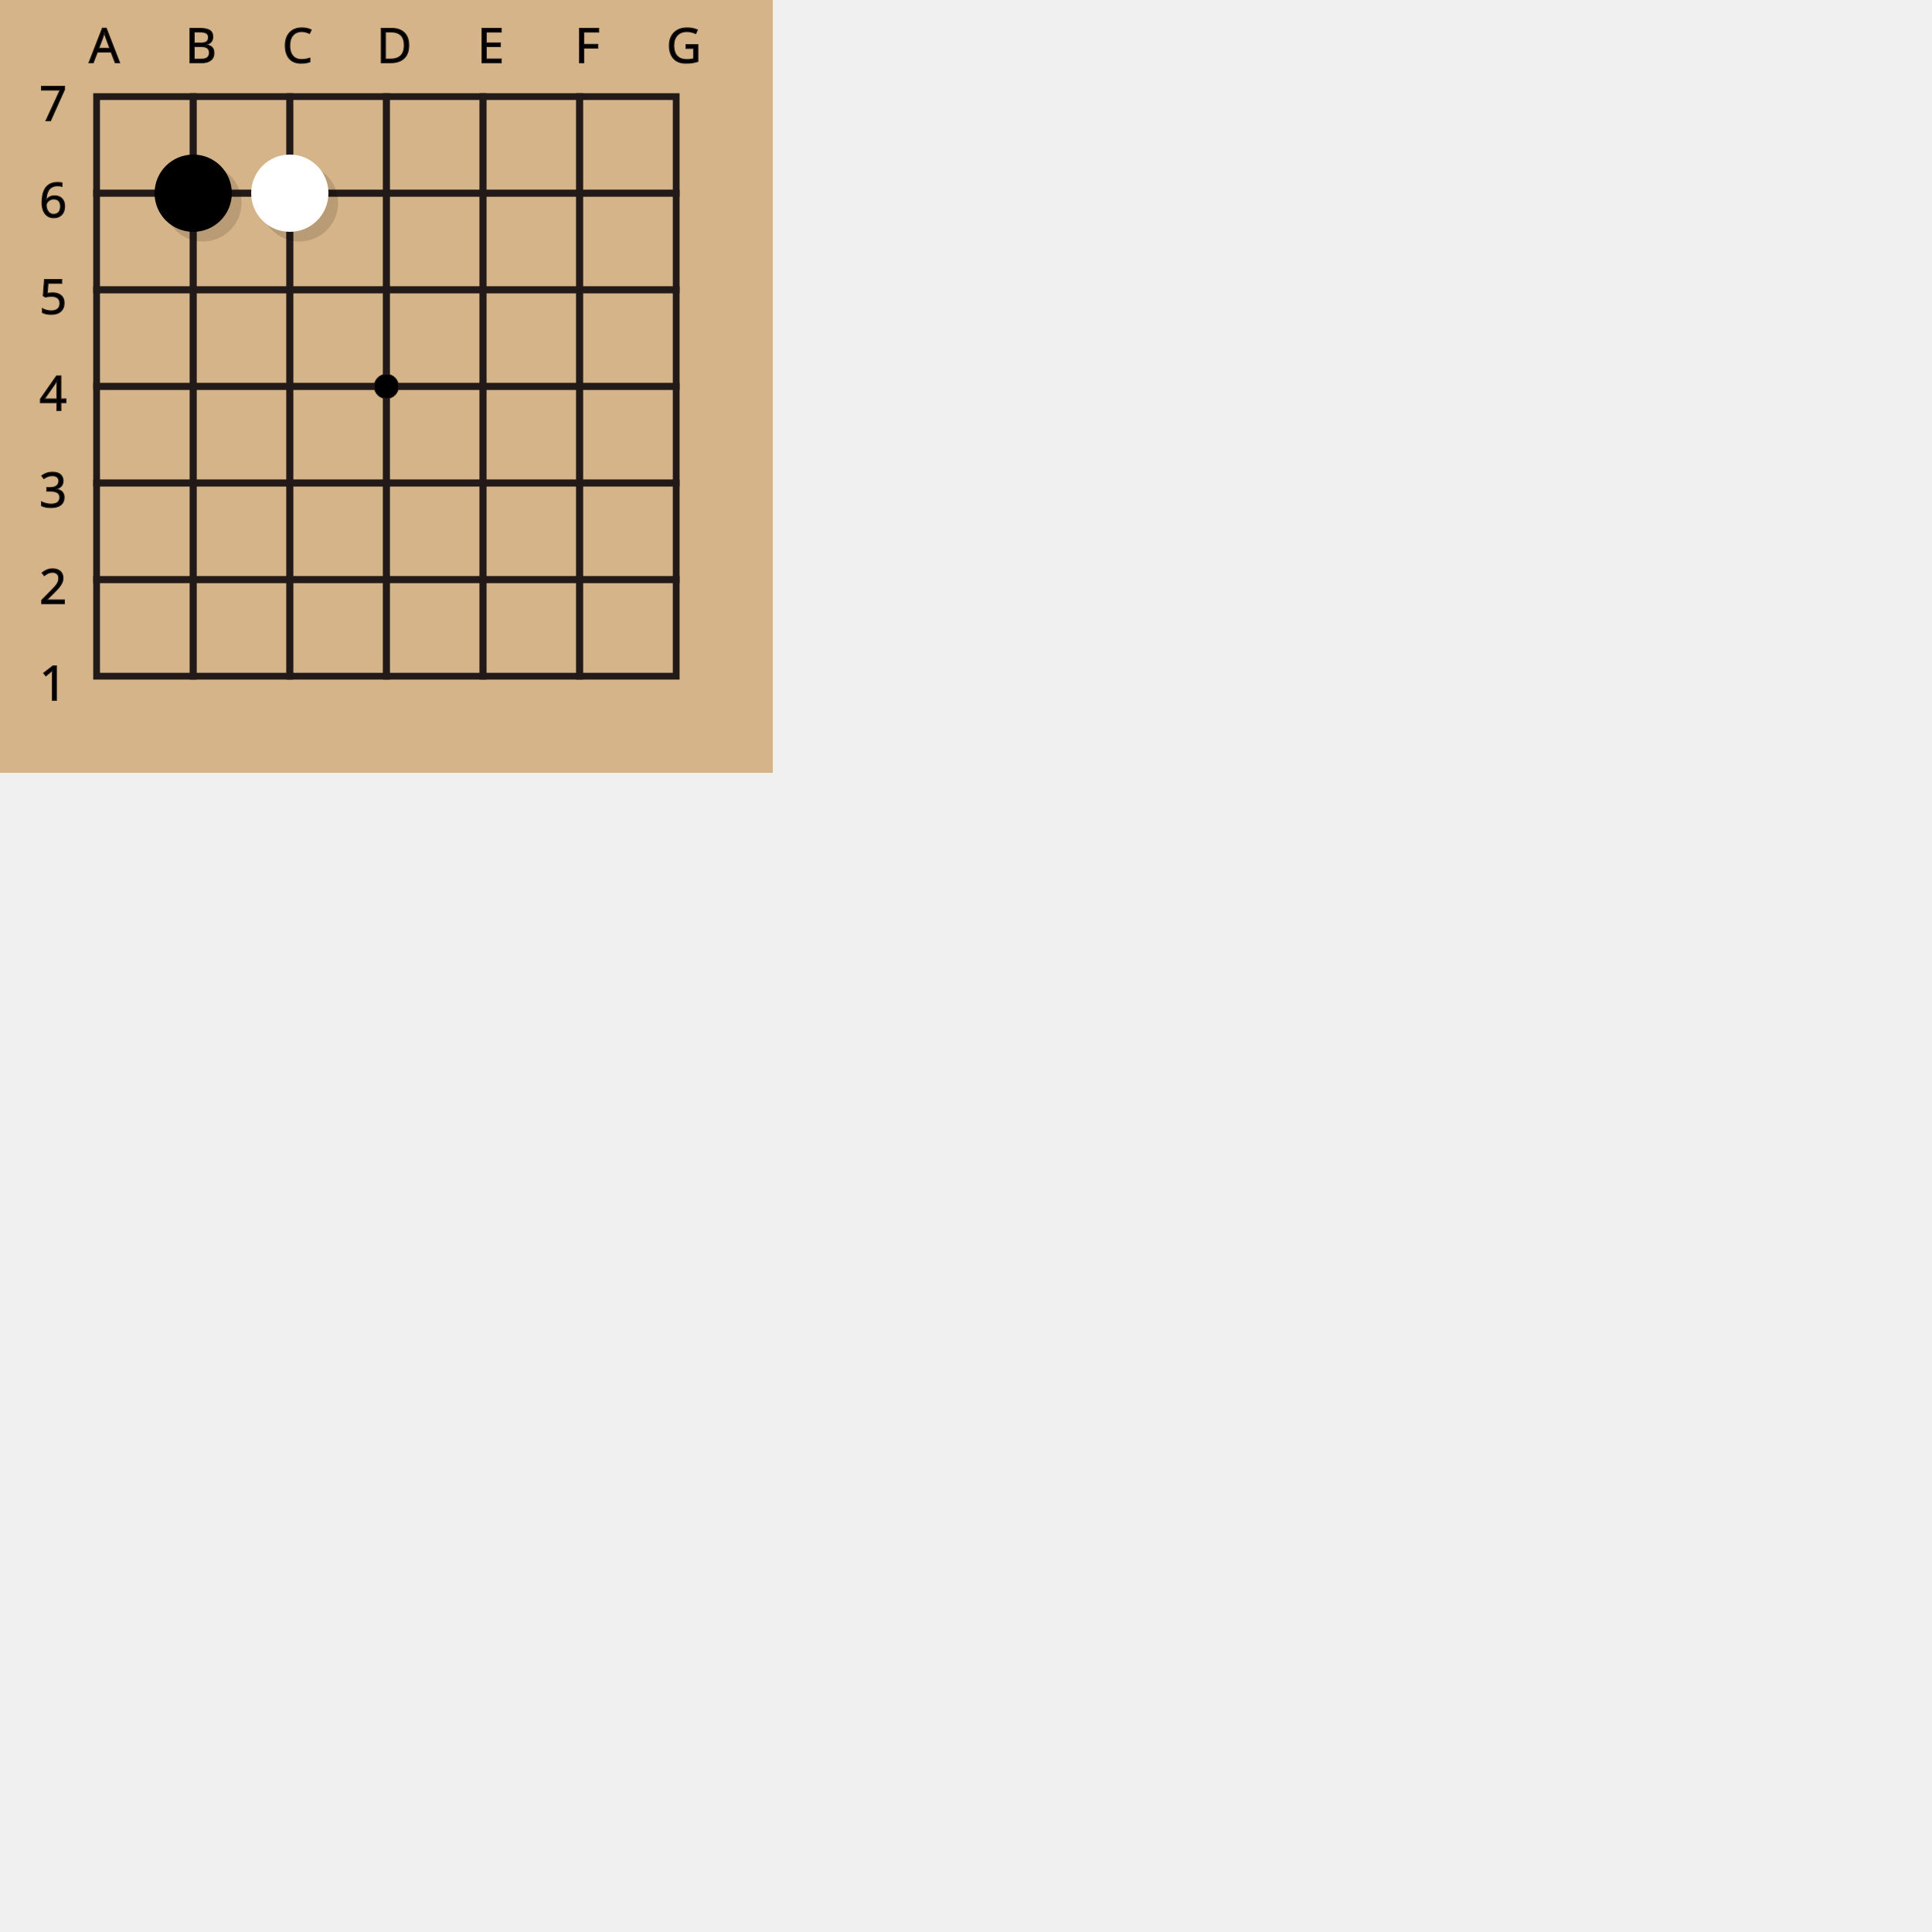
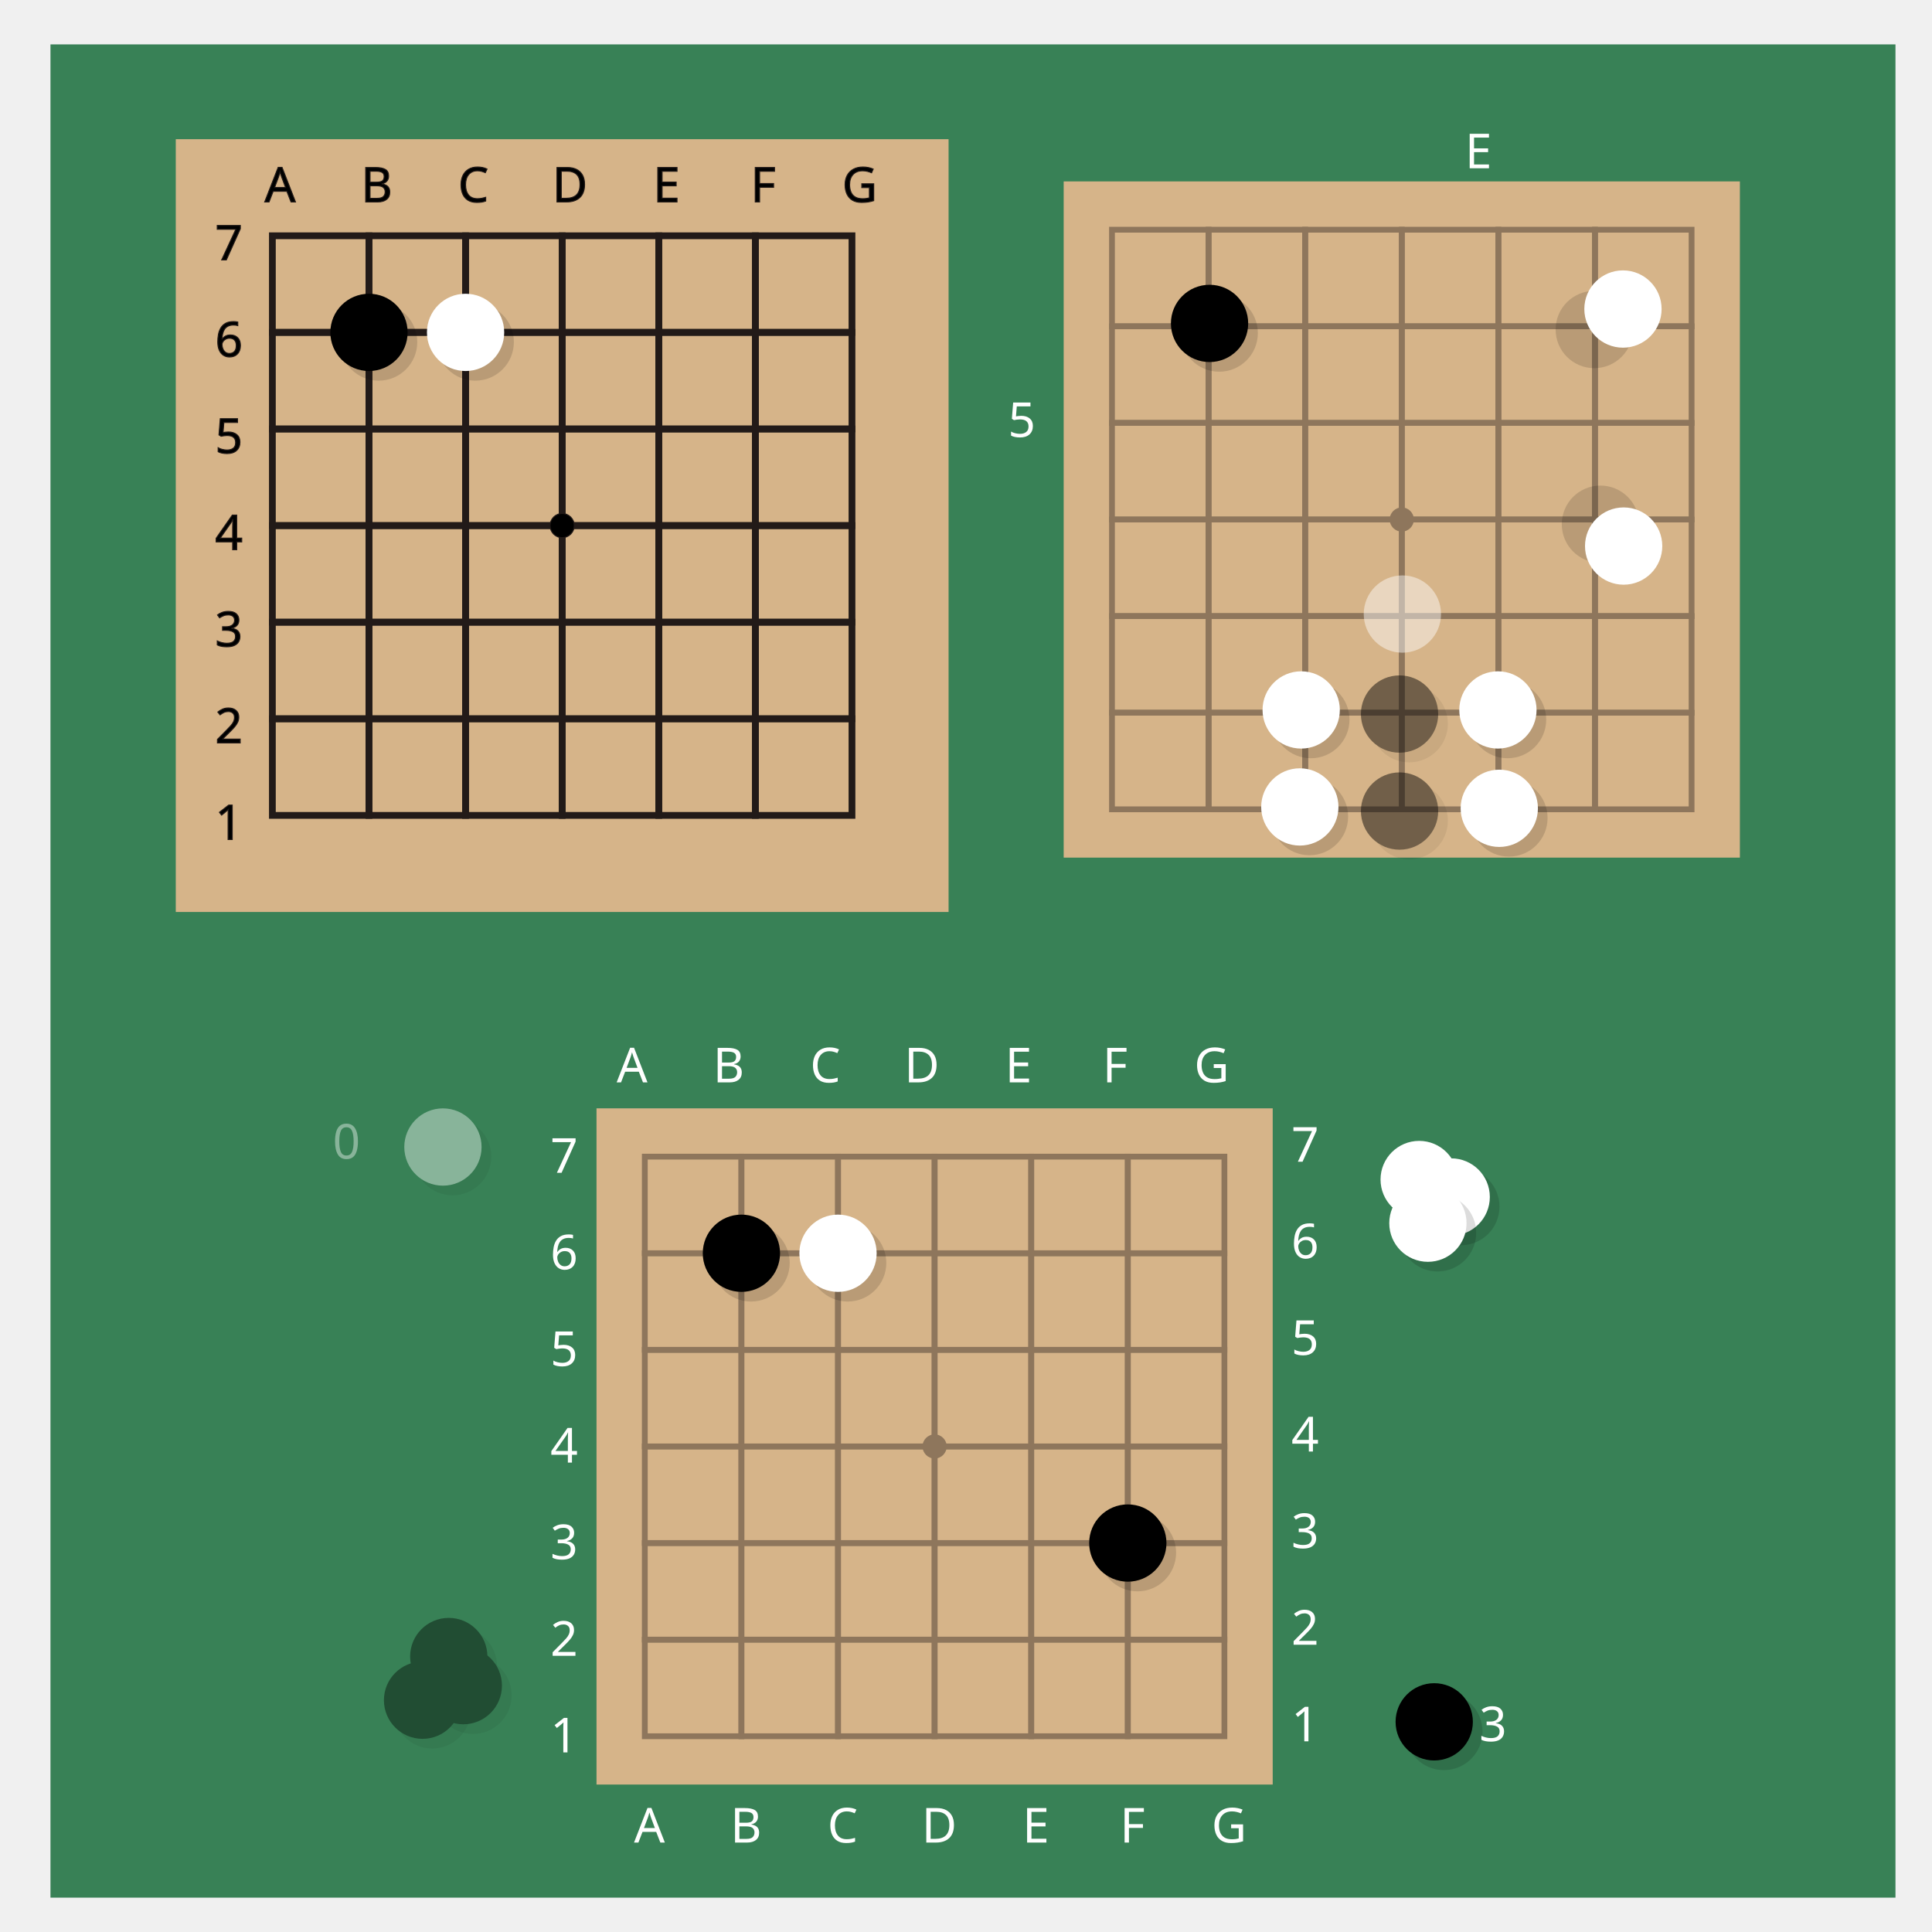
- <svg xmlns="http://www.w3.org/2000/svg" width="1000" height="1000">
-   <g transform="translate(0 0) scale(0.5)">
+ <svg xmlns="http://www.w3.org/2000/svg" width="1000" height="1000" id="svg2" version="1.1">
+   <rect id="table-7" x="26.123" y="22.98" width="954.973" height="959.235" style="fill:#388156" />
+   <g transform="matrix(0.5,0,0,0.5,283.7515,548.6782)" id="g4430">
    <g id="board">
-       <rect style="fill:#d6b489;" x="0" y="0" width="800" height="800" />
-       <g>
-         <text font-family="Verdana" font-size="50" x="108" y="65" text-anchor="middle" style="stroke:#221a18;">
-           A
-         </text>
-         <text font-family="Verdana" font-size="50" x="208" y="65" text-anchor="middle" style="stroke:#221a18;">
-           B
-         </text>
-         <text font-family="Verdana" font-size="50" x="308" y="65" text-anchor="middle" style="stroke:#221a18;">
-           C
-         </text>
-         <text font-family="Verdana" font-size="50" x="408" y="65" text-anchor="middle" style="stroke:#221a18;">
-           D
-         </text>
-         <text font-family="Verdana" font-size="50" x="508" y="65" text-anchor="middle" style="stroke:#221a18;">
-           E
-         </text>
-         <text font-family="Verdana" font-size="50" x="608" y="65" text-anchor="middle" style="stroke:#221a18;">
-           F
-         </text>
-         <text font-family="Verdana" font-size="50" x="708" y="65" text-anchor="middle" style="stroke:#221a18;">
-           G
-         </text>
-       </g>
-       <g>
-         <text font-family="Verdana" font-size="50" x="55" y="125" text-anchor="middle" style="stroke:#221a18;">
-           7
-         </text>
-         <text font-family="Verdana" font-size="50" x="55" y="225" text-anchor="middle" style="stroke:#221a18;">
-           6
-         </text>
-         <text font-family="Verdana" font-size="50" x="55" y="325" text-anchor="middle" style="stroke:#221a18;">
-           5
-         </text>
-         <text font-family="Verdana" font-size="50" x="55" y="425" text-anchor="middle" style="stroke:#221a18;">
-           4
-         </text>
-         <text font-family="Verdana" font-size="50" x="55" y="525" text-anchor="middle" style="stroke:#221a18;">
-           3
-         </text>
-         <text font-family="Verdana" font-size="50" x="55" y="625" text-anchor="middle" style="stroke:#221a18;">
-           2
-         </text>
-         <text font-family="Verdana" font-size="50" x="55" y="725" text-anchor="middle" style="stroke:#221a18;">
-           1
-         </text>
-       </g>
-       <g id="board-boxes">
-         <rect x="100" y="100" width="100" height="100" fill="none" style="stroke:#221a18;stroke-width:7;" />
-         <rect x="200" y="100" width="100" height="100" fill="none" style="stroke:#221a18;stroke-width:7;" />
-         <rect x="300" y="100" width="100" height="100" fill="none" style="stroke:#221a18;stroke-width:7;" />
-         <rect x="400" y="100" width="100" height="100" fill="none" style="stroke:#221a18;stroke-width:7;" />
-         <rect x="500" y="100" width="100" height="100" fill="none" style="stroke:#221a18;stroke-width:7;" />
-         <rect x="600" y="100" width="100" height="100" fill="none" style="stroke:#221a18;stroke-width:7;" />
-         <rect x="100" y="200" width="100" height="100" fill="none" style="stroke:#221a18;stroke-width:7;" />
-         <rect x="200" y="200" width="100" height="100" fill="none" style="stroke:#221a18;stroke-width:7;" />
-         <rect x="300" y="200" width="100" height="100" fill="none" style="stroke:#221a18;stroke-width:7;" />
-         <rect x="400" y="200" width="100" height="100" fill="none" style="stroke:#221a18;stroke-width:7;" />
-         <rect x="500" y="200" width="100" height="100" fill="none" style="stroke:#221a18;stroke-width:7;" />
-         <rect x="600" y="200" width="100" height="100" fill="none" style="stroke:#221a18;stroke-width:7;" />
-         <rect x="100" y="300" width="100" height="100" fill="none" style="stroke:#221a18;stroke-width:7;" />
-         <rect x="200" y="300" width="100" height="100" fill="none" style="stroke:#221a18;stroke-width:7;" />
-         <rect x="300" y="300" width="100" height="100" fill="none" style="stroke:#221a18;stroke-width:7;" />
-         <rect x="400" y="300" width="100" height="100" fill="none" style="stroke:#221a18;stroke-width:7;" />
-         <rect x="500" y="300" width="100" height="100" fill="none" style="stroke:#221a18;stroke-width:7;" />
-         <rect x="600" y="300" width="100" height="100" fill="none" style="stroke:#221a18;stroke-width:7;" />
-         <rect x="100" y="400" width="100" height="100" fill="none" style="stroke:#221a18;stroke-width:7;" />
-         <rect x="200" y="400" width="100" height="100" fill="none" style="stroke:#221a18;stroke-width:7;" />
-         <rect x="300" y="400" width="100" height="100" fill="none" style="stroke:#221a18;stroke-width:7;" />
-         <rect x="400" y="400" width="100" height="100" fill="none" style="stroke:#221a18;stroke-width:7;" />
-         <rect x="500" y="400" width="100" height="100" fill="none" style="stroke:#221a18;stroke-width:7;" />
-         <rect x="600" y="400" width="100" height="100" fill="none" style="stroke:#221a18;stroke-width:7;" />
-         <rect x="100" y="500" width="100" height="100" fill="none" style="stroke:#221a18;stroke-width:7;" />
-         <rect x="200" y="500" width="100" height="100" fill="none" style="stroke:#221a18;stroke-width:7;" />
-         <rect x="300" y="500" width="100" height="100" fill="none" style="stroke:#221a18;stroke-width:7;" />
-         <rect x="400" y="500" width="100" height="100" fill="none" style="stroke:#221a18;stroke-width:7;" />
-         <rect x="500" y="500" width="100" height="100" fill="none" style="stroke:#221a18;stroke-width:7;" />
-         <rect x="600" y="500" width="100" height="100" fill="none" style="stroke:#221a18;stroke-width:7;" />
-         <rect x="100" y="600" width="100" height="100" fill="none" style="stroke:#221a18;stroke-width:7;" />
-         <rect x="200" y="600" width="100" height="100" fill="none" style="stroke:#221a18;stroke-width:7;" />
-         <rect x="300" y="600" width="100" height="100" fill="none" style="stroke:#221a18;stroke-width:7;" />
-         <rect x="400" y="600" width="100" height="100" fill="none" style="stroke:#221a18;stroke-width:7;" />
-         <rect x="500" y="600" width="100" height="100" fill="none" style="stroke:#221a18;stroke-width:7;" />
-         <rect x="600" y="600" width="100" height="100" fill="none" style="stroke:#221a18;stroke-width:7;" />
-       </g>
-       <circle cx="400" cy="400" r="12.5" style="stroke:#221a18;" />
+       <rect style="fill:#d6b489" x="50" y="50" width="700" height="700" id="rect4433" />
+       <g id="markings" style="opacity:0.4">
+         <g id="board-boxes">
+           <rect x="100" y="100" width="100" height="100" style="fill:none;stroke:#221a18;stroke-width:6" id="rect4437" />
+           <rect x="200" y="100" width="100" height="100" style="fill:none;stroke:#221a18;stroke-width:6" id="rect4439" />
+           <rect x="300" y="100" width="100" height="100" style="fill:none;stroke:#221a18;stroke-width:6" id="rect4441" />
+           <rect x="400" y="100" width="100" height="100" style="fill:none;stroke:#221a18;stroke-width:6" id="rect4443" />
+           <rect x="500" y="100" width="100" height="100" style="fill:none;stroke:#221a18;stroke-width:6" id="rect4445" />
+           <rect x="600" y="100" width="100" height="100" style="fill:none;stroke:#221a18;stroke-width:6" id="rect4447" />
+           <rect x="100" y="200" width="100" height="100" style="fill:none;stroke:#221a18;stroke-width:6" id="rect4449" />
+           <rect x="200" y="200" width="100" height="100" style="fill:none;stroke:#221a18;stroke-width:6" id="rect4451" />
+           <rect x="300" y="200" width="100" height="100" style="fill:none;stroke:#221a18;stroke-width:6" id="rect4453" />
+           <rect x="400" y="200" width="100" height="100" style="fill:none;stroke:#221a18;stroke-width:6" id="rect4455" />
+           <rect x="500" y="200" width="100" height="100" style="fill:none;stroke:#221a18;stroke-width:6" id="rect4457" />
+           <rect x="600" y="200" width="100" height="100" style="fill:none;stroke:#221a18;stroke-width:6" id="rect4459" />
+           <rect x="100" y="300" width="100" height="100" style="fill:none;stroke:#221a18;stroke-width:6" id="rect4461" />
+           <rect x="200" y="300" width="100" height="100" style="fill:none;stroke:#221a18;stroke-width:6" id="rect4463" />
+           <rect x="300" y="300" width="100" height="100" style="fill:none;stroke:#221a18;stroke-width:6" id="rect4465" />
+           <rect x="400" y="300" width="100" height="100" style="fill:none;stroke:#221a18;stroke-width:6" id="rect4467" />
+           <rect x="500" y="300" width="100" height="100" style="fill:none;stroke:#221a18;stroke-width:6" id="rect4469" />
+           <rect x="600" y="300" width="100" height="100" style="fill:none;stroke:#221a18;stroke-width:6" id="rect4471" />
+           <rect x="100" y="400" width="100" height="100" style="fill:none;stroke:#221a18;stroke-width:6" id="rect4473" />
+           <rect x="200" y="400" width="100" height="100" style="fill:none;stroke:#221a18;stroke-width:6" id="rect4475" />
+           <rect x="300" y="400" width="100" height="100" style="fill:none;stroke:#221a18;stroke-width:6" id="rect4477" />
+           <rect x="400" y="400" width="100" height="100" style="fill:none;stroke:#221a18;stroke-width:6" id="rect4479" />
+           <rect x="500" y="400" width="100" height="100" style="fill:none;stroke:#221a18;stroke-width:6" id="rect4481" />
+           <rect x="600" y="400" width="100" height="100" style="fill:none;stroke:#221a18;stroke-width:6" id="rect4483" />
+           <rect x="100" y="500" width="100" height="100" style="fill:none;stroke:#221a18;stroke-width:6" id="rect4485" />
+           <rect x="200" y="500" width="100" height="100" style="fill:none;stroke:#221a18;stroke-width:6" id="rect4487" />
+           <rect x="300" y="500" width="100" height="100" style="fill:none;stroke:#221a18;stroke-width:6" id="rect4489" />
+           <rect x="400" y="500" width="100" height="100" style="fill:none;stroke:#221a18;stroke-width:6" id="rect4491" />
+           <rect x="500" y="500" width="100" height="100" style="fill:none;stroke:#221a18;stroke-width:6" id="rect4493" />
+           <rect x="600" y="500" width="100" height="100" style="fill:none;stroke:#221a18;stroke-width:6" id="rect4495" />
+           <rect x="100" y="600" width="100" height="100" style="fill:none;stroke:#221a18;stroke-width:6" id="rect4497" />
+           <rect x="200" y="600" width="100" height="100" style="fill:none;stroke:#221a18;stroke-width:6" id="rect4499" />
+           <rect x="300" y="600" width="100" height="100" style="fill:none;stroke:#221a18;stroke-width:6" id="rect4501" />
+           <rect x="400" y="600" width="100" height="100" style="fill:none;stroke:#221a18;stroke-width:6" id="rect4503" />
+           <rect x="500" y="600" width="100" height="100" style="fill:none;stroke:#221a18;stroke-width:6" id="rect4505" />
+           <rect x="600" y="600" width="100" height="100" style="fill:none;stroke:#221a18;stroke-width:6" id="rect4507" />
+         </g>
+         <circle cx="400" cy="400" r="12.5" style="fill:#221a18" id="circle4509" />
+       </g>
    </g>
    <g id="stones">
-       <g>
-         <circle cx="210" cy="210" r="40" style="fill:#000000;opacity:0.14;" />
-         <circle cx="200" cy="200" r="40" style="fill:#000000;" />
-       </g>
-       <g>
-         <circle cx="310" cy="210" r="40" style="fill:#000000;opacity:0.14;" />
-         <circle cx="300" cy="200" r="40" style="fill:#ffffff;" />
-       </g>
-     </g>
-   </g>
+       <g id="g4512">
+         <circle cx="210" cy="210" r="40" style="opacity:0.14;fill:#000000" id="circle4514" />
+         <circle cx="200" cy="200" r="40" style="fill:#000000" id="circle4516" />
+       </g>
+       <g id="g4518">
+         <circle cx="310" cy="210" r="40" style="opacity:0.14;fill:#000000" id="circle4520" />
+         <circle cx="300" cy="200" r="40" style="fill:#ffffff" id="circle4522" />
+       </g>
+       <g id="g4524">
+         <circle cx="610" cy="510" r="40" style="opacity:0.14;fill:#000000" id="circle4526" />
+         <circle cx="600" cy="500" r="40" style="fill:#000000" id="circle4528" />
+       </g>
+     </g>
+   </g>
+   <defs id="defs131" />
+   <g id="g25" transform="matrix(0.5,0,0,0.5,264.4963,544.5339)" style="fill:#ffffff;stroke:none">
+     <text font-size="50" x="55" y="125" style="font-size:50px;font-family:Verdana;text-anchor:middle;fill:#ffffff;stroke:none" id="text27">7</text>
+     <text font-size="50" x="55" y="225" style="font-size:50px;font-family:Verdana;text-anchor:middle;fill:#ffffff;stroke:none" id="text29">6</text>
+     <text font-size="50" x="55" y="325" style="font-size:50px;font-family:Verdana;text-anchor:middle;fill:#ffffff;stroke:none" id="text31">5</text>
+     <text font-size="50" x="55" y="425" style="font-size:50px;font-family:Verdana;text-anchor:middle;fill:#ffffff;stroke:none" id="text33">4</text>
+     <text font-size="50" x="55" y="525" style="font-size:50px;font-family:Verdana;text-anchor:middle;fill:#ffffff;stroke:none" id="text35">3</text>
+     <text font-size="50" x="55" y="625" style="font-size:50px;font-family:Verdana;text-anchor:middle;fill:#ffffff;stroke:none" id="text37">2</text>
+     <text font-size="50" x="55" y="725" style="font-size:50px;font-family:Verdana;text-anchor:middle;fill:#ffffff;stroke:none" id="text39">1</text>
+   </g>
+   <g transform="matrix(0.5,0,0,0.5,90.98189,72.04194)" id="g5652">
+     <g id="board-0">
+       <rect style="fill:#d6b489" x="0" y="0" width="800" height="800" id="rect5655" />
+       <g id="g5657">
+         <text font-size="50" x="108" y="65" style="font-size:50px;font-family:Verdana;text-anchor:middle;stroke:#221a18" id="text5659">A</text>
+         <text font-size="50" x="208" y="65" style="font-size:50px;font-family:Verdana;text-anchor:middle;stroke:#221a18" id="text5661">B</text>
+         <text font-size="50" x="308" y="65" style="font-size:50px;font-family:Verdana;text-anchor:middle;stroke:#221a18" id="text5663">C</text>
+         <text font-size="50" x="408" y="65" style="font-size:50px;font-family:Verdana;text-anchor:middle;stroke:#221a18" id="text5665">D</text>
+         <text font-size="50" x="508" y="65" style="font-size:50px;font-family:Verdana;text-anchor:middle;stroke:#221a18" id="text5667">E</text>
+         <text font-size="50" x="608" y="65" style="font-size:50px;font-family:Verdana;text-anchor:middle;stroke:#221a18" id="text5669">F</text>
+         <text font-size="50" x="708" y="65" style="font-size:50px;font-family:Verdana;text-anchor:middle;stroke:#221a18" id="text5671">G</text>
+       </g>
+       <g id="g5673">
+         <text font-size="50" x="55" y="125" style="font-size:50px;font-family:Verdana;text-anchor:middle;stroke:#221a18" id="text5675">7</text>
+         <text font-size="50" x="55" y="225" style="font-size:50px;font-family:Verdana;text-anchor:middle;stroke:#221a18" id="text5677">6</text>
+         <text font-size="50" x="55" y="325" style="font-size:50px;font-family:Verdana;text-anchor:middle;stroke:#221a18" id="text5679">5</text>
+         <text font-size="50" x="55" y="425" style="font-size:50px;font-family:Verdana;text-anchor:middle;stroke:#221a18" id="text5681">4</text>
+         <text font-size="50" x="55" y="525" style="font-size:50px;font-family:Verdana;text-anchor:middle;stroke:#221a18" id="text5683">3</text>
+         <text font-size="50" x="55" y="625" style="font-size:50px;font-family:Verdana;text-anchor:middle;stroke:#221a18" id="text5685">2</text>
+         <text font-size="50" x="55" y="725" style="font-size:50px;font-family:Verdana;text-anchor:middle;stroke:#221a18" id="text5687">1</text>
+       </g>
+       <g id="board-boxes-3">
+         <rect x="100" y="100" width="100" height="100" style="fill:none;stroke:#221a18;stroke-width:7" id="rect5690" />
+         <rect x="200" y="100" width="100" height="100" style="fill:none;stroke:#221a18;stroke-width:7" id="rect5692" />
+         <rect x="300" y="100" width="100" height="100" style="fill:none;stroke:#221a18;stroke-width:7" id="rect5694" />
+         <rect x="400" y="100" width="100" height="100" style="fill:none;stroke:#221a18;stroke-width:7" id="rect5696" />
+         <rect x="500" y="100" width="100" height="100" style="fill:none;stroke:#221a18;stroke-width:7" id="rect5698" />
+         <rect x="600" y="100" width="100" height="100" style="fill:none;stroke:#221a18;stroke-width:7" id="rect5700" />
+         <rect x="100" y="200" width="100" height="100" style="fill:none;stroke:#221a18;stroke-width:7" id="rect5702" />
+         <rect x="200" y="200" width="100" height="100" style="fill:none;stroke:#221a18;stroke-width:7" id="rect5704" />
+         <rect x="300" y="200" width="100" height="100" style="fill:none;stroke:#221a18;stroke-width:7" id="rect5706" />
+         <rect x="400" y="200" width="100" height="100" style="fill:none;stroke:#221a18;stroke-width:7" id="rect5708" />
+         <rect x="500" y="200" width="100" height="100" style="fill:none;stroke:#221a18;stroke-width:7" id="rect5710" />
+         <rect x="600" y="200" width="100" height="100" style="fill:none;stroke:#221a18;stroke-width:7" id="rect5712" />
+         <rect x="100" y="300" width="100" height="100" style="fill:none;stroke:#221a18;stroke-width:7" id="rect5714" />
+         <rect x="200" y="300" width="100" height="100" style="fill:none;stroke:#221a18;stroke-width:7" id="rect5716" />
+         <rect x="300" y="300" width="100" height="100" style="fill:none;stroke:#221a18;stroke-width:7" id="rect5718" />
+         <rect x="400" y="300" width="100" height="100" style="fill:none;stroke:#221a18;stroke-width:7" id="rect5720" />
+         <rect x="500" y="300" width="100" height="100" style="fill:none;stroke:#221a18;stroke-width:7" id="rect5722" />
+         <rect x="600" y="300" width="100" height="100" style="fill:none;stroke:#221a18;stroke-width:7" id="rect5724" />
+         <rect x="100" y="400" width="100" height="100" style="fill:none;stroke:#221a18;stroke-width:7" id="rect5726" />
+         <rect x="200" y="400" width="100" height="100" style="fill:none;stroke:#221a18;stroke-width:7" id="rect5728" />
+         <rect x="300" y="400" width="100" height="100" style="fill:none;stroke:#221a18;stroke-width:7" id="rect5730" />
+         <rect x="400" y="400" width="100" height="100" style="fill:none;stroke:#221a18;stroke-width:7" id="rect5732" />
+         <rect x="500" y="400" width="100" height="100" style="fill:none;stroke:#221a18;stroke-width:7" id="rect5734" />
+         <rect x="600" y="400" width="100" height="100" style="fill:none;stroke:#221a18;stroke-width:7" id="rect5736" />
+         <rect x="100" y="500" width="100" height="100" style="fill:none;stroke:#221a18;stroke-width:7" id="rect5738" />
+         <rect x="200" y="500" width="100" height="100" style="fill:none;stroke:#221a18;stroke-width:7" id="rect5740" />
+         <rect x="300" y="500" width="100" height="100" style="fill:none;stroke:#221a18;stroke-width:7" id="rect5742" />
+         <rect x="400" y="500" width="100" height="100" style="fill:none;stroke:#221a18;stroke-width:7" id="rect5744" />
+         <rect x="500" y="500" width="100" height="100" style="fill:none;stroke:#221a18;stroke-width:7" id="rect5746" />
+         <rect x="600" y="500" width="100" height="100" style="fill:none;stroke:#221a18;stroke-width:7" id="rect5748" />
+         <rect x="100" y="600" width="100" height="100" style="fill:none;stroke:#221a18;stroke-width:7" id="rect5750" />
+         <rect x="200" y="600" width="100" height="100" style="fill:none;stroke:#221a18;stroke-width:7" id="rect5752" />
+         <rect x="300" y="600" width="100" height="100" style="fill:none;stroke:#221a18;stroke-width:7" id="rect5754" />
+         <rect x="400" y="600" width="100" height="100" style="fill:none;stroke:#221a18;stroke-width:7" id="rect5756" />
+         <rect x="500" y="600" width="100" height="100" style="fill:none;stroke:#221a18;stroke-width:7" id="rect5758" />
+         <rect x="600" y="600" width="100" height="100" style="fill:none;stroke:#221a18;stroke-width:7" id="rect5760" />
+       </g>
+       <circle cx="400" cy="400" r="12.5" style="stroke:#221a18" id="circle5762" />
+     </g>
+     <g id="stones-1">
+       <g id="g5765">
+         <circle cx="210" cy="210" r="40" style="opacity:0.14;fill:#000000" id="circle5767" />
+         <circle cx="200" cy="200" r="40" style="fill:#000000" id="circle5769" />
+       </g>
+       <g id="g5771">
+         <circle cx="310" cy="210" r="40" style="opacity:0.14;fill:#000000" id="circle5773" />
+         <circle cx="300" cy="200" r="40" style="fill:#ffffff" id="circle5775" />
+       </g>
+     </g>
+   </g>
+   <g id="g4518-9-6-1" transform="matrix(0.5,0,0,0.5,584.5605,510.5193)">
+     <circle cx="310" cy="210" r="40" style="opacity:0.14;fill:#000000" id="circle4520-6-1-2" />
+     <circle cx="300" cy="200" r="40" style="fill:#ffffff" id="circle4522-9-9-1" />
+   </g>
+   <g id="g7210" style="opacity:0.406" transform="translate(4.261377,123.5799)">
+     <g transform="matrix(0.5,0,0,0.5,128.0135,633.8407)" id="g4512-6-9-4">
+       <circle id="circle4514-4-5-6" style="opacity:0.14;fill:#000000" r="40" cy="210" cx="210" />
+       <circle id="circle4516-6-1-0" style="fill:#000000" r="40" cy="200" cx="200" />
+     </g>
+     <g transform="matrix(0.5,0,0,0.5,135.5466,648.907)" id="g4512-6-9-4-7">
+       <circle id="circle4514-4-5-6-3" style="opacity:0.14;fill:#000000" r="40" cy="210" cx="210" />
+       <circle id="circle4516-6-1-0-6" style="fill:#000000" r="40" cy="200" cx="200" />
+     </g>
+     <g transform="matrix(0.5,0,0,0.5,114.4539,656.4401)" id="g4512-6-9-4-5">
+       <circle id="circle4514-4-5-6-2" style="opacity:0.14;fill:#000000" r="40" cy="210" cx="210" />
+       <circle id="circle4516-6-1-0-2" style="fill:#000000" r="40" cy="200" cx="200" />
+     </g>
+   </g>
+   <g id="g4518-9-6-1-4" transform="matrix(0.5,0,0,0.5,601.1334,519.559)">
+     <circle cx="310" cy="210" r="40" style="opacity:0.14;fill:#000000" id="circle4520-6-1-2-3" />
+     <circle cx="300" cy="200" r="40" style="fill:#ffffff" id="circle4522-9-9-1-9" />
+   </g>
+   <g id="g4518-9-6-1-4-6" transform="matrix(0.5,0,0,0.5,589.0804,533.1187)">
+     <circle cx="310" cy="210" r="40" style="opacity:0.14;fill:#000000" id="circle4520-6-1-2-3-4" />
+     <circle cx="300" cy="200" r="40" style="fill:#ffffff" id="circle4522-9-9-1-9-6" />
+   </g>
+   <g id="g4512-6-9-4-5-7" transform="matrix(0.5,0,0,0.5,642.3521,791.2165)">
+     <circle cx="210" cy="210" r="40" style="opacity:0.14;fill:#000000" id="circle4514-4-5-6-2-4" />
+     <circle cx="200" cy="200" r="40" style="fill:#000000" id="circle4516-6-1-0-2-6" />
+   </g>
+   <g id="g4518-9-6-1-4-6-2" transform="matrix(0.5,0,0,0.5,79.26165,493.6955)" style="opacity:0.406">
+     <circle cx="310" cy="210" r="40" style="opacity:0.14;fill:#000000" id="circle4520-6-1-2-3-4-9" />
+     <circle cx="300" cy="200" r="40" style="fill:#ffffff" id="circle4522-9-9-1-9-6-9" />
+   </g>
+   <text xml:space="preserve" style="font-style:normal;font-variant:normal;font-weight:normal;font-stretch:normal;font-size:20px;line-height:125%;font-family:FreeSans;-inkscape-font-specification:FreeSans;letter-spacing:0px;word-spacing:0px;fill:#000000;fill-opacity:1;stroke:none;stroke-width:1px;stroke-linecap:butt;stroke-linejoin:miter;stroke-opacity:1" x="753.312" y="856.871" id="text7120">
+     <tspan id="tspan7122" x="753.312" y="856.871" />
+   </text>
+   <g id="g9-6" transform="matrix(0.5,0,0,0.5,273.1662,527.7334)" style="fill:#ffffff;stroke:none">
+     <text font-size="50" x="108" y="65" style="font-size:50px;font-family:Verdana;text-anchor:middle;fill:#ffffff;stroke:none" id="text11-7">A</text>
+     <text font-size="50" x="208" y="65" style="font-size:50px;font-family:Verdana;text-anchor:middle;fill:#ffffff;stroke:none" id="text13-8">B</text>
+     <text font-size="50" x="308" y="65" style="font-size:50px;font-family:Verdana;text-anchor:middle;fill:#ffffff;stroke:none" id="text15-7">C</text>
+     <text font-size="50" x="408" y="65" style="font-size:50px;font-family:Verdana;text-anchor:middle;fill:#ffffff;stroke:none" id="text17-5">D</text>
+     <text font-size="50" x="508" y="65" style="font-size:50px;font-family:Verdana;text-anchor:middle;fill:#ffffff;stroke:none" id="text19-2">E</text>
+     <text font-size="50" x="608" y="65" style="font-size:50px;font-family:Verdana;text-anchor:middle;fill:#ffffff;stroke:none" id="text21-6">F</text>
+     <text font-size="50" x="708" y="65" style="font-size:50px;font-family:Verdana;text-anchor:middle;fill:#ffffff;stroke:none" id="text23-7">G</text>
+   </g>
+   <text id="text11-4" style="font-size:25px;font-family:Verdana;text-anchor:middle;fill:#ffffff;fill-opacity:1;stroke:none" y="901.231" x="772.778" font-size="50">
+     <tspan style="text-align:start;text-anchor:start" id="tspan7182">3</tspan>
+   </text>
+   <text id="text11-4-7" style="font-size:25px;font-family:Verdana;text-anchor:middle;opacity:0.406;fill:#ffffff;fill-opacity:1;stroke:none" y="599.716" x="182.597" font-size="50">
+     <tspan style="text-align:start;text-anchor:start" id="tspan7182-1">0</tspan>
+     <tspan style="text-align:start;text-anchor:start" id="tspan7221" />
+   </text>
+   <g id="g25-1" transform="matrix(0.5,0,0,0.5,648.0259,538.7992)" style="fill:#ffffff;stroke:none">
+     <text font-size="50" x="55" y="125" style="font-size:50px;font-family:Verdana;text-anchor:middle;fill:#ffffff;stroke:none" id="text27-8">7</text>
+     <text font-size="50" x="55" y="225" style="font-size:50px;font-family:Verdana;text-anchor:middle;fill:#ffffff;stroke:none" id="text29-0">6</text>
+     <text font-size="50" x="55" y="325" style="font-size:50px;font-family:Verdana;text-anchor:middle;fill:#ffffff;stroke:none" id="text31-6">5</text>
+     <text font-size="50" x="55" y="425" style="font-size:50px;font-family:Verdana;text-anchor:middle;fill:#ffffff;stroke:none" id="text33-6">4</text>
+     <text font-size="50" x="55" y="525" style="font-size:50px;font-family:Verdana;text-anchor:middle;fill:#ffffff;stroke:none" id="text35-6">3</text>
+     <text font-size="50" x="55" y="625" style="font-size:50px;font-family:Verdana;text-anchor:middle;fill:#ffffff;stroke:none" id="text37-0">2</text>
+     <text font-size="50" x="55" y="725" style="font-size:50px;font-family:Verdana;text-anchor:middle;fill:#ffffff;stroke:none" id="text39-9">1</text>
+   </g>
+   <g id="g9-6-0" transform="matrix(0.5,0,0,0.5,282.1571,921.2024)" style="fill:#ffffff;stroke:none">
+     <text font-size="50" x="108" y="65" style="font-size:50px;font-family:Verdana;text-anchor:middle;fill:#ffffff;stroke:none" id="text11-7-5">A</text>
+     <text font-size="50" x="208" y="65" style="font-size:50px;font-family:Verdana;text-anchor:middle;fill:#ffffff;stroke:none" id="text13-8-8">B</text>
+     <text font-size="50" x="308" y="65" style="font-size:50px;font-family:Verdana;text-anchor:middle;fill:#ffffff;stroke:none" id="text15-7-7">C</text>
+     <text font-size="50" x="408" y="65" style="font-size:50px;font-family:Verdana;text-anchor:middle;fill:#ffffff;stroke:none" id="text17-5-0">D</text>
+     <text font-size="50" x="508" y="65" style="font-size:50px;font-family:Verdana;text-anchor:middle;fill:#ffffff;stroke:none" id="text19-2-4">E</text>
+     <text font-size="50" x="608" y="65" style="font-size:50px;font-family:Verdana;text-anchor:middle;fill:#ffffff;stroke:none" id="text21-6-6">F</text>
+     <text font-size="50" x="708" y="65" style="font-size:50px;font-family:Verdana;text-anchor:middle;fill:#ffffff;stroke:none" id="text23-7-6">G</text>
+   </g>
+   <g id="board-06" transform="matrix(0.5,0,0,0.5,525.5595,68.89953)">
+     <rect id="rect4433-2" height="700" width="700" y="50" x="50" style="fill:#d6b489" />
+     <g style="opacity:0.4" id="markings-6">
+       <g id="board-boxes-5">
+         <rect id="rect4437-2" style="fill:none;stroke:#221a18;stroke-width:6" height="100" width="100" y="100" x="100" />
+         <rect id="rect4439-4" style="fill:none;stroke:#221a18;stroke-width:6" height="100" width="100" y="100" x="200" />
+         <rect id="rect4441-1" style="fill:none;stroke:#221a18;stroke-width:6" height="100" width="100" y="100" x="300" />
+         <rect id="rect4443-4" style="fill:none;stroke:#221a18;stroke-width:6" height="100" width="100" y="100" x="400" />
+         <rect id="rect4445-2" style="fill:none;stroke:#221a18;stroke-width:6" height="100" width="100" y="100" x="500" />
+         <rect id="rect4447-0" style="fill:none;stroke:#221a18;stroke-width:6" height="100" width="100" y="100" x="600" />
+         <rect id="rect4449-1" style="fill:none;stroke:#221a18;stroke-width:6" height="100" width="100" y="200" x="100" />
+         <rect id="rect4451-0" style="fill:none;stroke:#221a18;stroke-width:6" height="100" width="100" y="200" x="200" />
+         <rect id="rect4453-3" style="fill:none;stroke:#221a18;stroke-width:6" height="100" width="100" y="200" x="300" />
+         <rect id="rect4455-4" style="fill:none;stroke:#221a18;stroke-width:6" height="100" width="100" y="200" x="400" />
+         <rect id="rect4457-0" style="fill:none;stroke:#221a18;stroke-width:6" height="100" width="100" y="200" x="500" />
+         <rect id="rect4459-4" style="fill:none;stroke:#221a18;stroke-width:6" height="100" width="100" y="200" x="600" />
+         <rect id="rect4461-0" style="fill:none;stroke:#221a18;stroke-width:6" height="100" width="100" y="300" x="100" />
+         <rect id="rect4463-6" style="fill:none;stroke:#221a18;stroke-width:6" height="100" width="100" y="300" x="200" />
+         <rect id="rect4465-2" style="fill:none;stroke:#221a18;stroke-width:6" height="100" width="100" y="300" x="300" />
+         <rect id="rect4467-2" style="fill:none;stroke:#221a18;stroke-width:6" height="100" width="100" y="300" x="400" />
+         <rect id="rect4469-7" style="fill:none;stroke:#221a18;stroke-width:6" height="100" width="100" y="300" x="500" />
+         <rect id="rect4471-2" style="fill:none;stroke:#221a18;stroke-width:6" height="100" width="100" y="300" x="600" />
+         <rect id="rect4473-7" style="fill:none;stroke:#221a18;stroke-width:6" height="100" width="100" y="400" x="100" />
+         <rect id="rect4475-5" style="fill:none;stroke:#221a18;stroke-width:6" height="100" width="100" y="400" x="200" />
+         <rect id="rect4477-1" style="fill:none;stroke:#221a18;stroke-width:6" height="100" width="100" y="400" x="300" />
+         <rect id="rect4479-9" style="fill:none;stroke:#221a18;stroke-width:6" height="100" width="100" y="400" x="400" />
+         <rect id="rect4481-0" style="fill:none;stroke:#221a18;stroke-width:6" height="100" width="100" y="400" x="500" />
+         <rect id="rect4483-0" style="fill:none;stroke:#221a18;stroke-width:6" height="100" width="100" y="400" x="600" />
+         <rect id="rect4485-6" style="fill:none;stroke:#221a18;stroke-width:6" height="100" width="100" y="500" x="100" />
+         <rect id="rect4487-2" style="fill:none;stroke:#221a18;stroke-width:6" height="100" width="100" y="500" x="200" />
+         <rect id="rect4489-0" style="fill:none;stroke:#221a18;stroke-width:6" height="100" width="100" y="500" x="300" />
+         <rect id="rect4491-2" style="fill:none;stroke:#221a18;stroke-width:6" height="100" width="100" y="500" x="400" />
+         <rect id="rect4493-4" style="fill:none;stroke:#221a18;stroke-width:6" height="100" width="100" y="500" x="500" />
+         <rect id="rect4495-9" style="fill:none;stroke:#221a18;stroke-width:6" height="100" width="100" y="500" x="600" />
+         <rect id="rect4497-9" style="fill:none;stroke:#221a18;stroke-width:6" height="100" width="100" y="600" x="100" />
+         <rect id="rect4499-9" style="fill:none;stroke:#221a18;stroke-width:6" height="100" width="100" y="600" x="200" />
+         <rect id="rect4501-5" style="fill:none;stroke:#221a18;stroke-width:6" height="100" width="100" y="600" x="300" />
+         <rect id="rect4503-0" style="fill:none;stroke:#221a18;stroke-width:6" height="100" width="100" y="600" x="400" />
+         <rect id="rect4505-3" style="fill:none;stroke:#221a18;stroke-width:6" height="100" width="100" y="600" x="500" />
+         <rect id="rect4507-7" style="fill:none;stroke:#221a18;stroke-width:6" height="100" width="100" y="600" x="600" />
+       </g>
+       <circle id="circle4509-0" style="fill:#221a18" r="12.5" cy="400" cx="400" />
+     </g>
+   </g>
+   <g id="g7863">
+     <circle cx="631.06" cy="172.4" r="20" style="opacity:0.14;fill:#000000" id="circle4514-4" />
+     <circle cx="626.06" cy="167.4" r="20" style="fill:#000000" id="circle4516-8" />
+   </g>
+   <circle id="circle4520-0" style="opacity:1;fill:#ffffff;fill-opacity:0.46" r="20" cy="317.83" cx="725.872" />
+   <text id="text11-4-6" style="font-size:25px;font-family:Verdana;text-anchor:middle;fill:#ffffff;fill-opacity:1;stroke:none" y="226.179" x="528.894" font-size="50">
+     <tspan style="text-align:start;text-anchor:start" id="tspan7182-3">5</tspan>
+   </text>
+   <text id="text11-4-6-8" style="font-size:25px;font-family:Verdana;text-anchor:middle;fill:#ffffff;fill-opacity:1;stroke:none" y="87.09" x="765.238" font-size="50">
+     <tspan style="text-align:start;text-anchor:start" id="tspan7182-3-6">E</tspan>
+   </text>
+   <g id="g4512-9-3" transform="matrix(0.5,0,0,0.5,624.4058,269.5892)" style="opacity:0.469">
+     <circle cx="210" cy="210" r="40" style="opacity:0.14;fill:#000000" id="circle4514-4-7" />
+     <circle cx="200" cy="200" r="40" style="fill:#000000" id="circle4516-8-2" />
+   </g>
+   <g id="g4512-9-6" transform="matrix(0.5,0,0,0.5,624.4058,319.7937)" style="opacity:0.469">
+     <circle cx="210" cy="210" r="40" style="opacity:0.14;fill:#000000" id="circle4514-4-5" />
+     <circle cx="200" cy="200" r="40" style="fill:#000000" id="circle4516-8-6" />
+   </g>
+   <g id="g7717" transform="translate(123.7437,78.48885)">
+     <circle cx="656.574" cy="293.979" r="20" style="opacity:0.14;fill:#000000" id="circle4514-4-0" />
+     <circle cx="651.574" cy="288.979" r="20" style="fill:#ffffff" id="circle4516-8-22" />
+   </g>
+   <g id="g7717-3" transform="translate(124.4508,129.4005)">
+     <circle cx="656.574" cy="293.979" r="20" style="opacity:0.14;fill:#000000" id="circle4514-4-0-2" />
+     <circle cx="651.574" cy="288.979" r="20" style="fill:#ffffff" id="circle4516-8-22-4" />
+   </g>
+   <g id="g7717-3-8" transform="translate(21.92029,78.48886)">
+     <circle cx="656.574" cy="293.979" r="20" style="opacity:0.14;fill:#000000" id="circle4514-4-0-2-2" />
+     <circle cx="651.574" cy="288.979" r="20" style="fill:#ffffff" id="circle4516-8-22-4-3" />
+   </g>
+   <g id="g7717-3-8-8" transform="translate(21.21318,128.6934)">
+     <circle cx="656.574" cy="293.979" r="20" style="opacity:0.14;fill:#000000" id="circle4514-4-0-2-2-5" />
+     <circle cx="651.574" cy="288.979" r="20" style="fill:#ffffff" id="circle4516-8-22-4-3-7" />
+   </g>
+   <circle id="circle4514-4-73-5" style="opacity:0.14;fill:#000000" r="20" cy="170.564" cx="825.194" />
+   <circle id="circle4520-0-3" style="opacity:1;fill:#ffffff;fill-opacity:1" r="20" cy="159.957" cx="840.043" />
+   <circle id="circle4514-4-73-5-9" style="opacity:0.14;fill:#000000" r="20" cy="271.326" cx="828.376" />
+   <circle id="circle4520-0-3-0" style="opacity:1;fill:#ffffff;fill-opacity:1" r="20" cy="282.64" cx="840.396" />
</svg>
